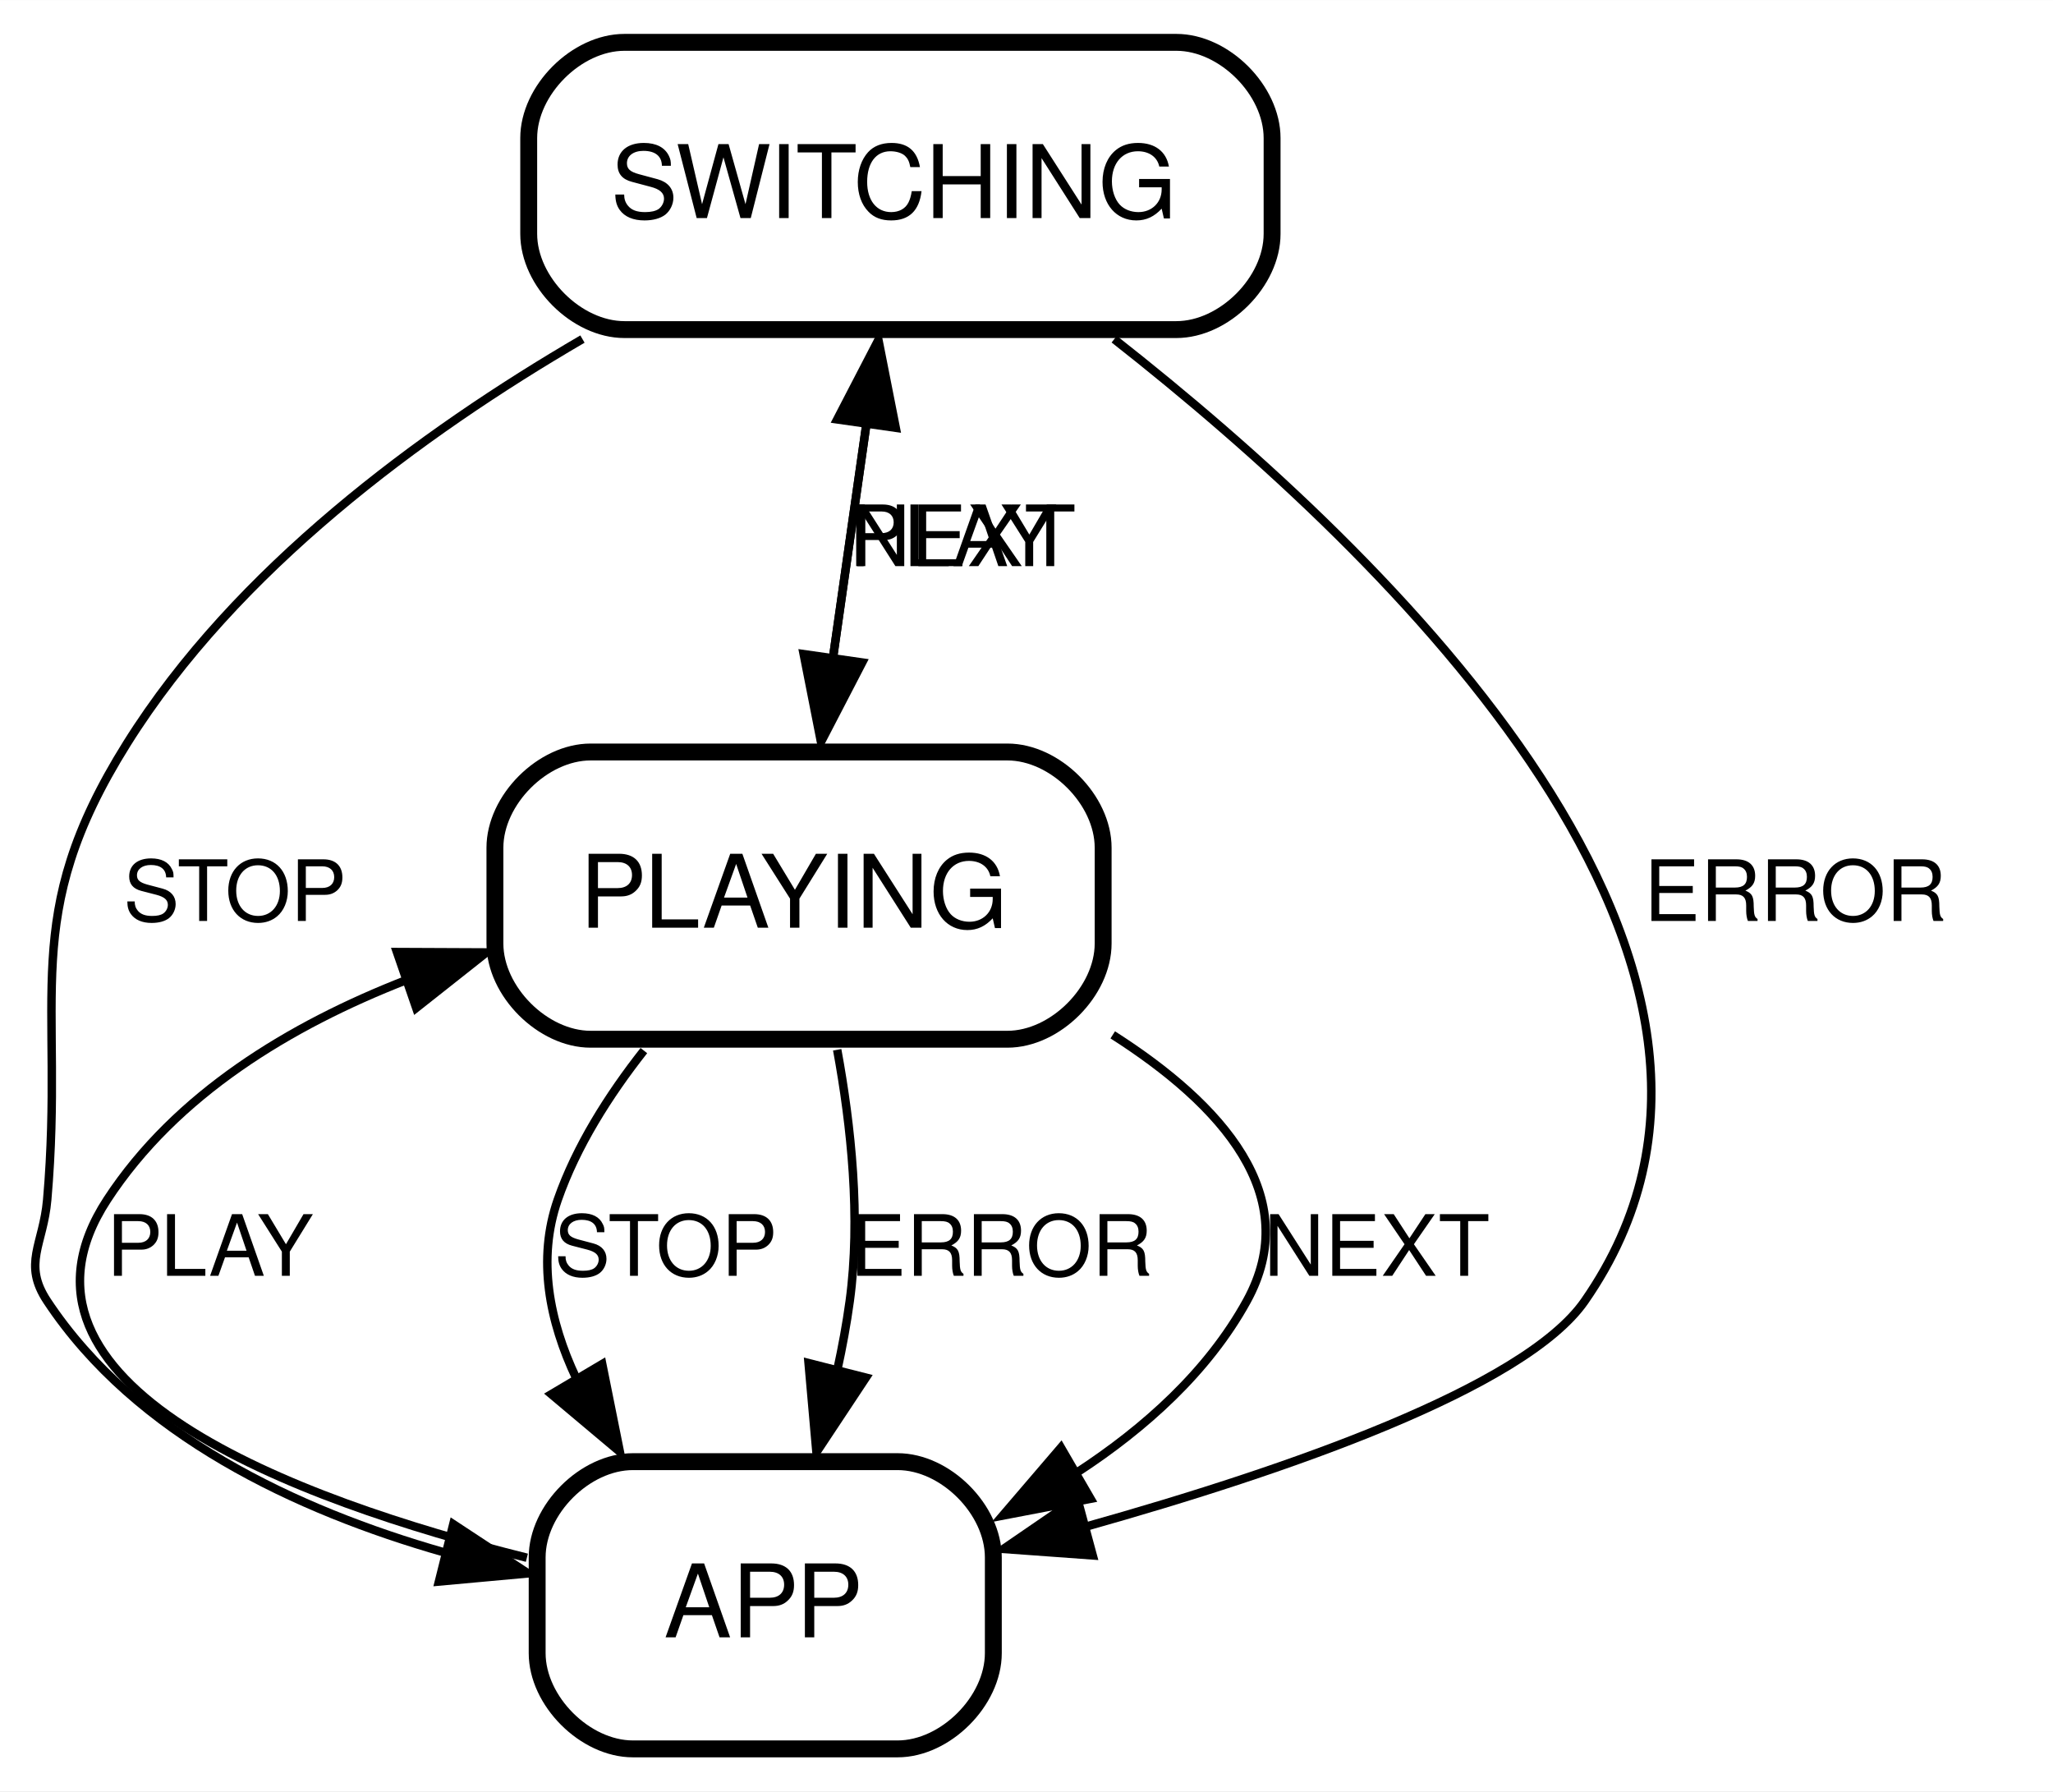
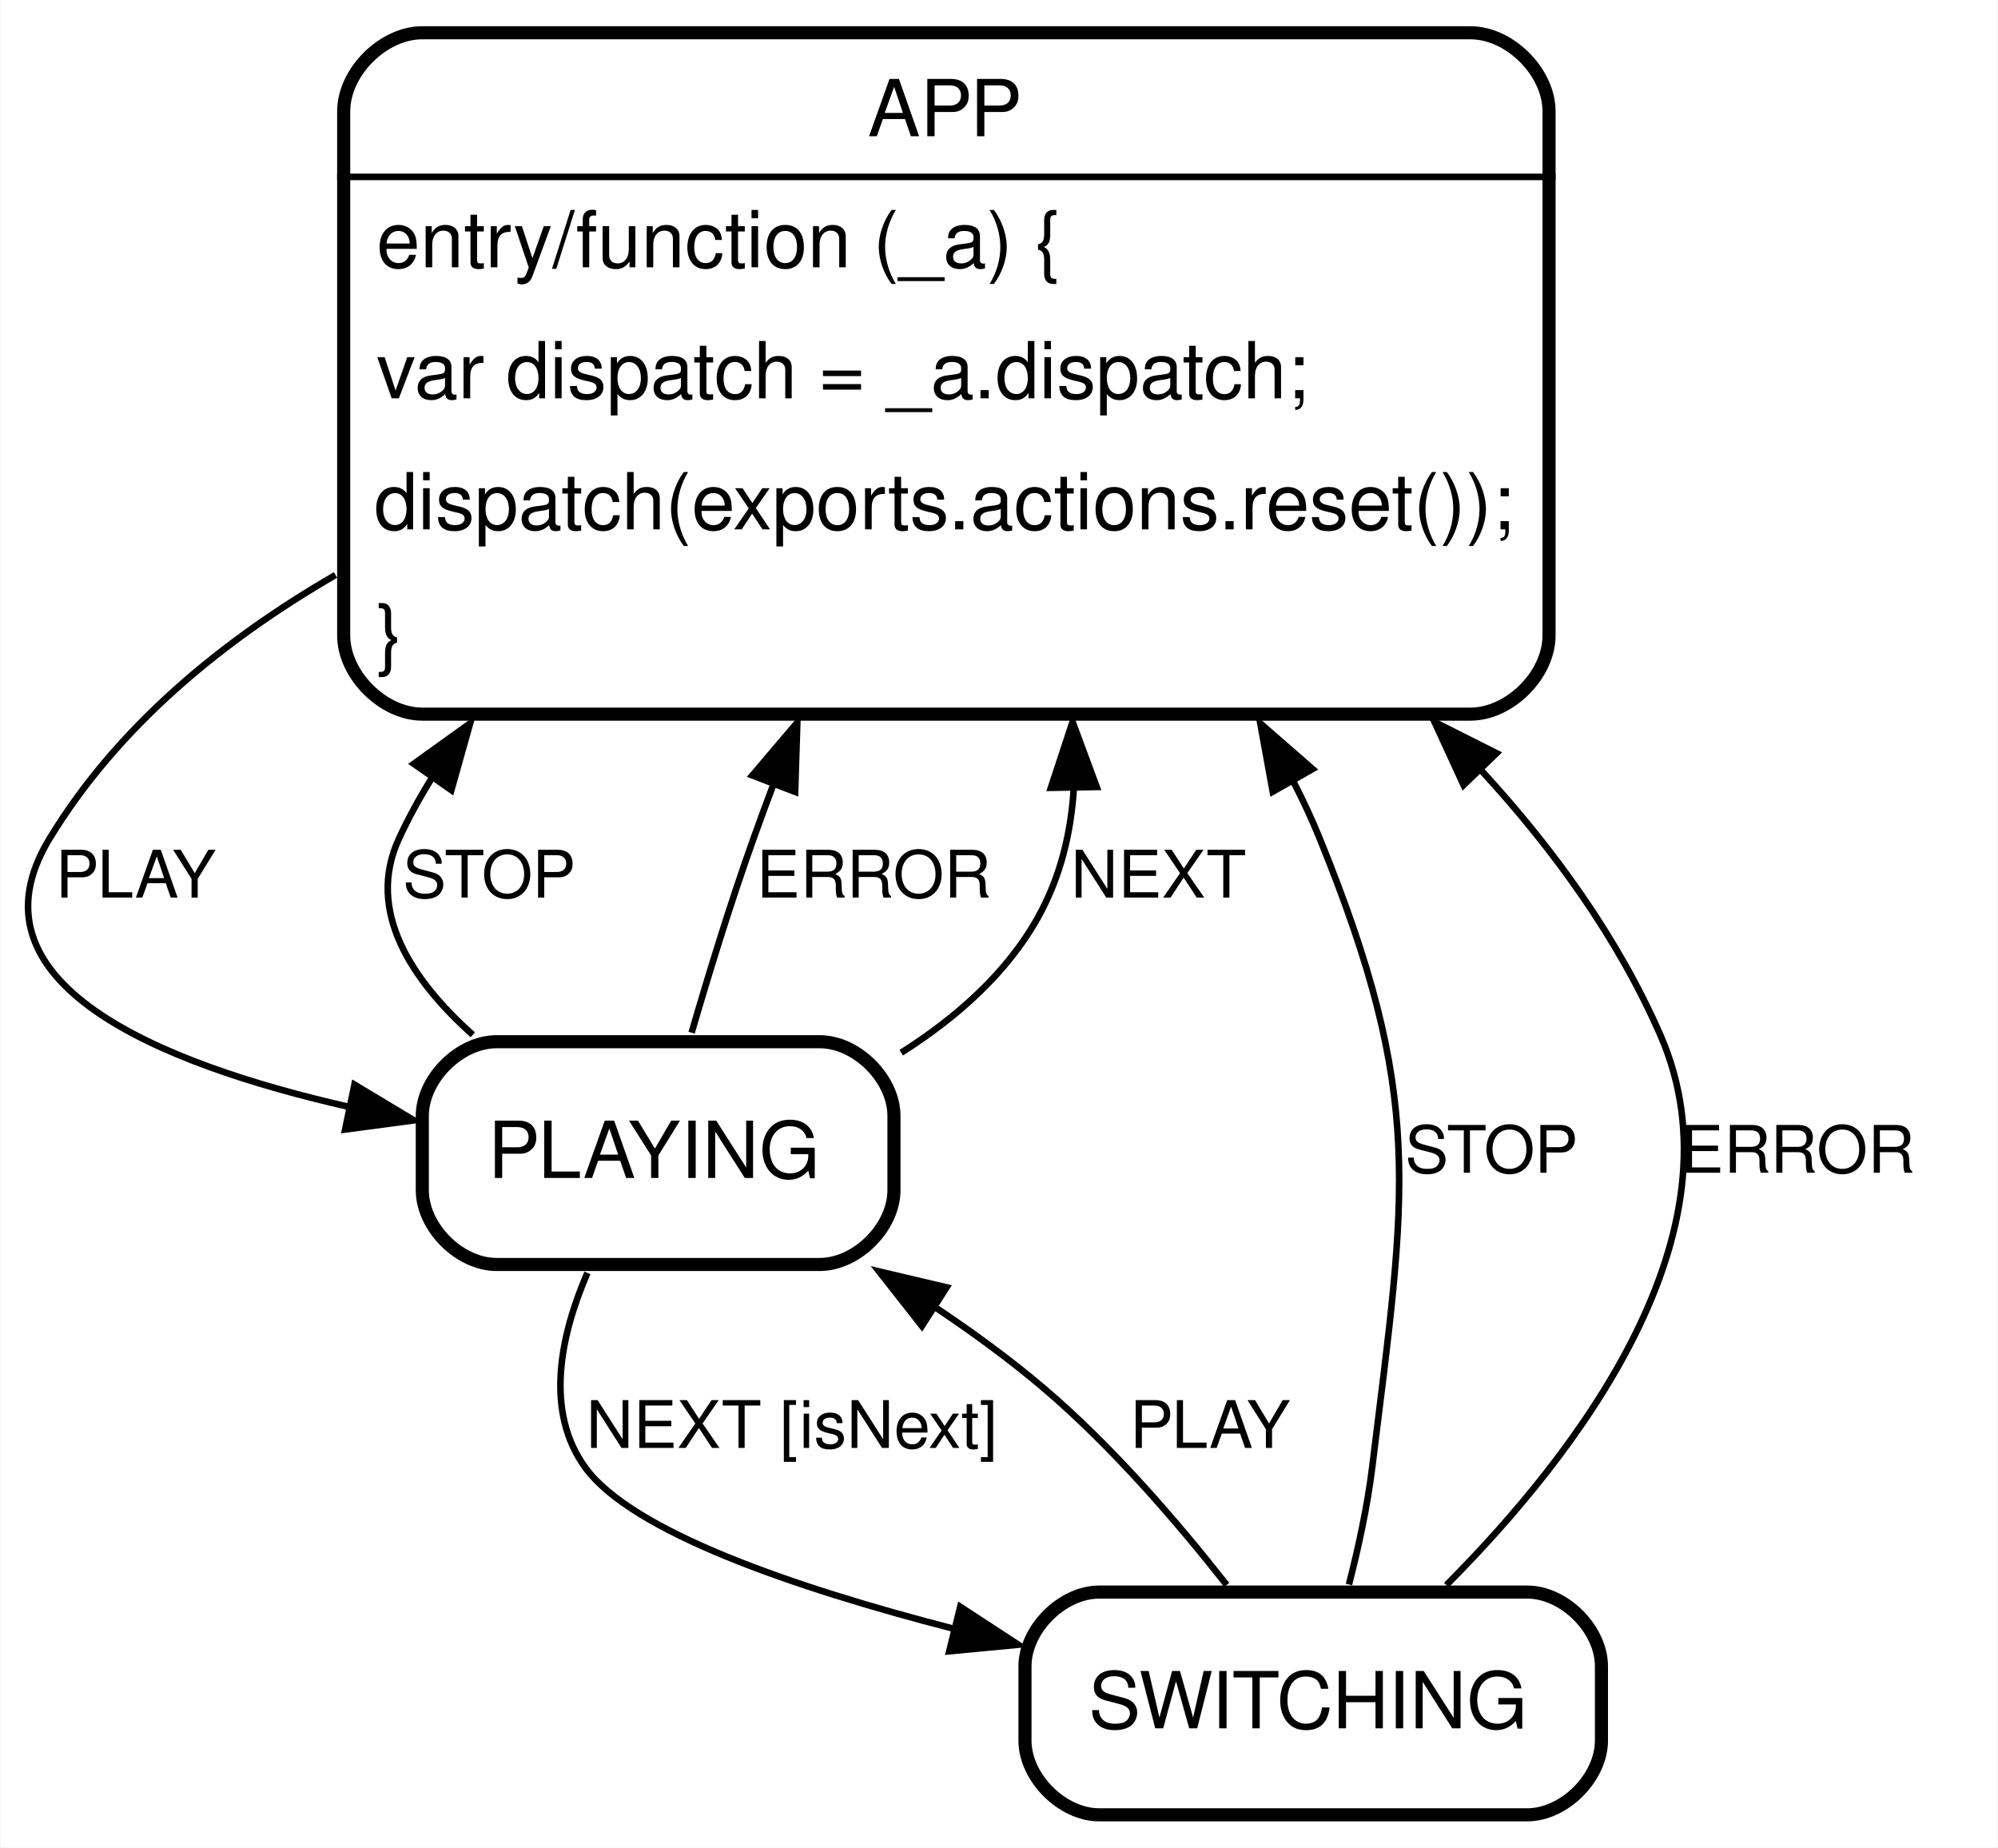
- <svg xmlns="http://www.w3.org/2000/svg" width="243pt" height="212pt" viewBox="0.00 0.00 243.03 212.00">
-   <g id="graph0" class="graph" transform="scale(1 1) rotate(0) translate(4 208)">
-     <polygon fill="#ffffff" stroke="transparent" points="-4,4 -4,-208 239.03,-208 239.03,4 -4,4" />
+ <svg xmlns="http://www.w3.org/2000/svg" width="305pt" height="282pt" viewBox="0.00 0.00 304.82 282.00">
+   <g id="graph0" class="graph" transform="scale(1 1) rotate(0) translate(4 278)">
+     <polygon fill="#ffffff" stroke="transparent" points="-4,4 -4,-278 300.817,-278 300.817,4 -4,4" />
    <g id="node1" class="node">
-       <polygon fill="#ffffff" stroke="transparent" stroke-width="2" points="147.588,-204 57.588,-204 57.588,-168 147.588,-168 147.588,-204" />
-       <text text-anchor="start" x="68.261" y="-182.2" font-family="Helvetica,sans-Serif" font-size="12.00" fill="#000000">SWITCHING</text>
-       <path fill="none" stroke="#000000" stroke-width="2" d="M69.921,-169C69.921,-169 135.255,-169 135.255,-169 140.921,-169 146.588,-174.667 146.588,-180.333 146.588,-180.333 146.588,-191.667 146.588,-191.667 146.588,-197.333 140.921,-203 135.255,-203 135.255,-203 69.921,-203 69.921,-203 64.255,-203 58.588,-197.333 58.588,-191.667 58.588,-191.667 58.588,-180.333 58.588,-180.333 58.588,-174.667 64.255,-169 69.921,-169" />
+       <polygon fill="#ffffff" stroke="transparent" stroke-width="2" points="233.375,-274 47.375,-274 47.375,-168 233.375,-168 233.375,-274" />
+       <text text-anchor="start" x="128.371" y="-257.2" font-family="Helvetica,sans-Serif" font-size="12.00" fill="#000000">APP</text>
+       <text text-anchor="start" x="53.375" y="-237.2" font-family="Helvetica,sans-Serif" font-size="12.00" fill="#000000">entry/function (_a) {</text>
+       <text text-anchor="start" x="53.375" y="-217.2" font-family="Helvetica,sans-Serif" font-size="12.00" fill="#000000">var dispatch = _a.dispatch;</text>
+       <text text-anchor="start" x="53.031" y="-197.2" font-family="Helvetica,sans-Serif" font-size="12.00" fill="#000000">dispatch(exports.actions.reset());</text>
+       <text text-anchor="start" x="53.375" y="-177.2" font-family="Helvetica,sans-Serif" font-size="12.00" fill="#000000">}</text>
+       <polygon fill="#000000" stroke="#000000" points="47.375,-251 47.375,-251 233.375,-251 233.375,-251 47.375,-251" />
+       <path fill="none" stroke="#000000" stroke-width="2" d="M60.375,-169C60.375,-169 220.375,-169 220.375,-169 226.375,-169 232.375,-175 232.375,-181 232.375,-181 232.375,-261 232.375,-261 232.375,-267 226.375,-273 220.375,-273 220.375,-273 60.375,-273 60.375,-273 54.375,-273 48.375,-267 48.375,-261 48.375,-261 48.375,-181 48.375,-181 48.375,-175 54.375,-169 60.375,-169" />
    </g>
    <g id="node2" class="node">
-       <polygon fill="#ffffff" stroke="transparent" stroke-width="2" points="127.588,-120 53.588,-120 53.588,-84 127.588,-84 127.588,-120" />
-       <text text-anchor="start" x="64.582" y="-98.2" font-family="Helvetica,sans-Serif" font-size="12.00" fill="#000000">PLAYING</text>
-       <path fill="none" stroke="#000000" stroke-width="2" d="M65.921,-85C65.921,-85 115.255,-85 115.255,-85 120.921,-85 126.588,-90.667 126.588,-96.333 126.588,-96.333 126.588,-107.667 126.588,-107.667 126.588,-113.333 120.921,-119 115.255,-119 115.255,-119 65.921,-119 65.921,-119 60.255,-119 54.588,-113.333 54.588,-107.667 54.588,-107.667 54.588,-96.333 54.588,-96.333 54.588,-90.667 60.255,-85 65.921,-85" />
+       <polygon fill="#ffffff" stroke="transparent" stroke-width="2" points="133.375,-120 59.375,-120 59.375,-84 133.375,-84 133.375,-120" />
+       <text text-anchor="start" x="70.369" y="-98.2" font-family="Helvetica,sans-Serif" font-size="12.00" fill="#000000">PLAYING</text>
+       <path fill="none" stroke="#000000" stroke-width="2" d="M71.709,-85C71.709,-85 121.042,-85 121.042,-85 126.709,-85 132.375,-90.667 132.375,-96.333 132.375,-96.333 132.375,-107.667 132.375,-107.667 132.375,-113.333 126.709,-119 121.042,-119 121.042,-119 71.709,-119 71.709,-119 66.042,-119 60.375,-113.333 60.375,-107.667 60.375,-107.667 60.375,-96.333 60.375,-96.333 60.375,-90.667 66.042,-85 71.709,-85" />
+     </g>
+     <g id="edge1" class="edge">
+       <path fill="none" stroke="#000000" d="M47.131,-190.242C29.758,-180.182 13.833,-167.045 3.472,-150 -9.872,-128.048 19.921,-115.698 49.24,-109.043" />
+       <polygon fill="#000000" stroke="#000000" points="50.02,-112.456 59.101,-106.998 48.599,-105.601 50.02,-112.456" />
+       <text text-anchor="start" x="4.375" y="-141" font-family="Helvetica,sans-Serif" font-size="10.00" fill="#000000">PLAY   </text>
+     </g>
+     <g id="edge2" class="edge">
+       <path fill="none" stroke="#000000" d="M68.084,-120.056C58.672,-128.463 51.734,-139.023 56.812,-150 58.296,-153.207 60.004,-156.323 61.895,-159.343" />
+       <polygon fill="#000000" stroke="#000000" points="59.075,-161.417 67.68,-167.598 64.808,-157.4 59.075,-161.417" />
+       <text text-anchor="start" x="57.375" y="-141" font-family="Helvetica,sans-Serif" font-size="10.00" fill="#000000">STOP   </text>
+     </g>
+     <g id="edge3" class="edge">
+       <path fill="none" stroke="#000000" d="M101.486,-120.373C104.106,-129.372 107.47,-140.326 110.933,-150 111.903,-152.709 112.918,-155.465 113.965,-158.242" />
+       <polygon fill="#000000" stroke="#000000" points="110.756,-159.649 117.62,-167.72 117.287,-157.13 110.756,-159.649" />
+       <text text-anchor="start" x="111.375" y="-141" font-family="Helvetica,sans-Serif" font-size="10.00" fill="#000000">ERROR   </text>
+     </g>
+     <g id="edge5" class="edge">
+       <path fill="none" stroke="#000000" d="M133.487,-117.324C141.815,-122.597 149.593,-129.404 154.375,-138 157.764,-144.092 159.404,-150.795 159.829,-157.671" />
+       <polygon fill="#000000" stroke="#000000" points="156.327,-157.755 159.644,-167.817 163.325,-157.882 156.327,-157.755" />
+       <text text-anchor="start" x="159.375" y="-141" font-family="Helvetica,sans-Serif" font-size="10.00" fill="#000000">NEXT   </text>
+     </g>
+     <g id="node3" class="node">
+       <polygon fill="#ffffff" stroke="transparent" stroke-width="2" points="241.375,-36 151.375,-36 151.375,0 241.375,0 241.375,-36" />
+       <text text-anchor="start" x="162.049" y="-14.2" font-family="Helvetica,sans-Serif" font-size="12.00" fill="#000000">SWITCHING</text>
+       <path fill="none" stroke="#000000" stroke-width="2" d="M163.709,-1C163.709,-1 229.042,-1 229.042,-1 234.709,-1 240.375,-6.667 240.375,-12.333 240.375,-12.333 240.375,-23.667 240.375,-23.667 240.375,-29.333 234.709,-35 229.042,-35 229.042,-35 163.709,-35 163.709,-35 158.042,-35 152.375,-29.333 152.375,-23.667 152.375,-23.667 152.375,-12.333 152.375,-12.333 152.375,-6.667 158.042,-1 163.709,-1" />
+     </g>
+     <g id="edge4" class="edge">
+       <path fill="none" stroke="#000000" d="M85.581,-83.718C81.434,-74.108 79.021,-62.578 85.259,-54 92.387,-44.198 117.083,-35.701 141.388,-29.427" />
+       <polygon fill="#000000" stroke="#000000" points="142.496,-32.759 151.365,-26.963 140.817,-25.963 142.496,-32.759" />
+       <text text-anchor="start" x="85.375" y="-57" font-family="Helvetica,sans-Serif" font-size="10.00" fill="#000000">NEXT [isNext]   </text>
+     </g>
+     <g id="edge6" class="edge">
+       <path fill="none" stroke="#000000" d="M201.832,-36.151C203.285,-41.814 204.651,-48.117 205.375,-54 210.607,-96.494 213.483,-110.331 197.375,-150 196.194,-152.909 194.853,-155.793 193.385,-158.64" />
+       <polygon fill="#000000" stroke="#000000" points="190.198,-157.163 188.298,-167.586 196.283,-160.623 190.198,-157.163" />
+       <text text-anchor="start" x="210.375" y="-99" font-family="Helvetica,sans-Serif" font-size="10.00" fill="#000000">STOP   </text>
+     </g>
+     <g id="edge7" class="edge">
+       <path fill="none" stroke="#000000" d="M216.7,-36.064C236.726,-56.174 262.553,-89.824 249.375,-120 242.92,-134.782 233.116,-148.368 221.984,-160.461" />
+       <polygon fill="#000000" stroke="#000000" points="219.33,-158.171 214.9,-167.795 224.365,-163.034 219.33,-158.171" />
+       <text text-anchor="start" x="252.375" y="-99" font-family="Helvetica,sans-Serif" font-size="10.00" fill="#000000">ERROR   </text>
    </g>
    <g id="edge8" class="edge">
-       <path fill="none" stroke="#000000" d="M99.984,-167.773C98.427,-156.876 96.416,-142.795 94.653,-130.459" />
-       <polygon fill="#000000" stroke="#000000" points="98.066,-129.596 93.187,-120.191 91.136,-130.586 98.066,-129.596" />
-       <text text-anchor="start" x="96.588" y="-141" font-family="Helvetica,sans-Serif" font-size="10.00" fill="#000000">PLAY   </text>
-     </g>
-     <g id="node3" class="node">
-       <polygon fill="#ffffff" stroke="transparent" stroke-width="2" points="114.588,-36 58.588,-36 58.588,0 114.588,0 114.588,-36" />
-       <text text-anchor="start" x="74.584" y="-14.2" font-family="Helvetica,sans-Serif" font-size="12.00" fill="#000000">APP</text>
-       <path fill="none" stroke="#000000" stroke-width="2" d="M70.921,-1C70.921,-1 102.255,-1 102.255,-1 107.921,-1 113.588,-6.667 113.588,-12.333 113.588,-12.333 113.588,-23.667 113.588,-23.667 113.588,-29.333 107.921,-35 102.255,-35 102.255,-35 70.921,-35 70.921,-35 65.255,-35 59.588,-29.333 59.588,-23.667 59.588,-23.667 59.588,-12.333 59.588,-12.333 59.588,-6.667 65.255,-1 70.921,-1" />
-     </g>
-     <g id="edge6" class="edge">
-       <path fill="none" stroke="#000000" d="M64.95,-167.878C45.81,-156.72 23.924,-140.592 11.025,-120 -1.909,-99.353 3.693,-90.273 1.588,-66 1.127,-60.687 -1.357,-58.446 1.588,-54 12.094,-38.141 31.132,-29.249 48.532,-24.273" />
-       <polygon fill="#000000" stroke="#000000" points="49.66,-27.598 58.51,-21.772 47.959,-20.808 49.66,-27.598" />
-       <text text-anchor="start" x="10.588" y="-99" font-family="Helvetica,sans-Serif" font-size="10.00" fill="#000000">STOP   </text>
-     </g>
-     <g id="edge7" class="edge">
-       <path fill="none" stroke="#000000" d="M127.898,-167.865C160.8,-142.032 210.992,-93.401 183.588,-54 176.466,-43.761 148.529,-34.037 124.454,-27.282" />
-       <polygon fill="#000000" stroke="#000000" points="125.354,-23.9 114.787,-24.666 123.525,-30.657 125.354,-23.9" />
-       <text text-anchor="start" x="190.588" y="-99" font-family="Helvetica,sans-Serif" font-size="10.00" fill="#000000">ERROR   </text>
-     </g>
-     <g id="edge4" class="edge">
-       <path fill="none" stroke="#000000" d="M93.187,-120.191C94.742,-131.082 96.754,-145.161 98.517,-157.501" />
-       <polygon fill="#000000" stroke="#000000" points="95.105,-158.369 99.984,-167.773 102.035,-157.379 95.105,-158.369" />
-       <text text-anchor="start" x="96.588" y="-141" font-family="Helvetica,sans-Serif" font-size="10.00" fill="#000000">NEXT   </text>
-     </g>
-     <g id="edge2" class="edge">
-       <path fill="none" stroke="#000000" d="M72.219,-83.655C68.064,-78.38 64.231,-72.328 62.025,-66 59.568,-58.95 61.026,-51.635 64.197,-44.903" />
-       <polygon fill="#000000" stroke="#000000" points="67.289,-46.552 69.378,-36.165 61.267,-42.982 67.289,-46.552" />
-       <text text-anchor="start" x="61.588" y="-57" font-family="Helvetica,sans-Serif" font-size="10.00" fill="#000000">STOP   </text>
-     </g>
-     <g id="edge3" class="edge">
-       <path fill="none" stroke="#000000" d="M95.106,-83.753C96.756,-74.784 97.926,-63.819 96.588,-54 96.223,-51.321 95.711,-48.559 95.111,-45.814" />
-       <polygon fill="#000000" stroke="#000000" points="98.501,-44.945 92.649,-36.113 91.717,-46.667 98.501,-44.945" />
-       <text text-anchor="start" x="96.588" y="-57" font-family="Helvetica,sans-Serif" font-size="10.00" fill="#000000">ERROR   </text>
-     </g>
-     <g id="edge5" class="edge">
-       <path fill="none" stroke="#000000" d="M127.724,-85.518C140.656,-77.268 150.419,-66.394 143.588,-54 138.982,-45.644 131.531,-38.96 123.512,-33.729" />
-       <polygon fill="#000000" stroke="#000000" points="125.103,-30.606 114.697,-28.614 121.589,-36.66 125.103,-30.606" />
-       <text text-anchor="start" x="145.588" y="-57" font-family="Helvetica,sans-Serif" font-size="10.00" fill="#000000">NEXT   </text>
-     </g>
-     <g id="edge1" class="edge">
-       <path fill="none" stroke="#000000" d="M58.371,-23.626C30.64,-30.538 -5.6,-44.117 8.685,-66 16.825,-78.47 30.356,-86.649 44.097,-92.002" />
-       <polygon fill="#000000" stroke="#000000" points="42.986,-95.321 53.581,-95.274 45.27,-88.704 42.986,-95.321" />
-       <text text-anchor="start" x="8.588" y="-57" font-family="Helvetica,sans-Serif" font-size="10.00" fill="#000000">PLAY   </text>
+       <path fill="none" stroke="#000000" d="M183.164,-36.093C175.66,-45.647 165.718,-57.184 155.375,-66 150.221,-70.393 144.472,-74.599 138.641,-78.486" />
+       <polygon fill="#000000" stroke="#000000" points="136.645,-75.608 130.099,-83.939 140.411,-81.509 136.645,-75.608" />
+       <text text-anchor="start" x="168.375" y="-57" font-family="Helvetica,sans-Serif" font-size="10.00" fill="#000000">PLAY   </text>
    </g>
  </g>
</svg>
